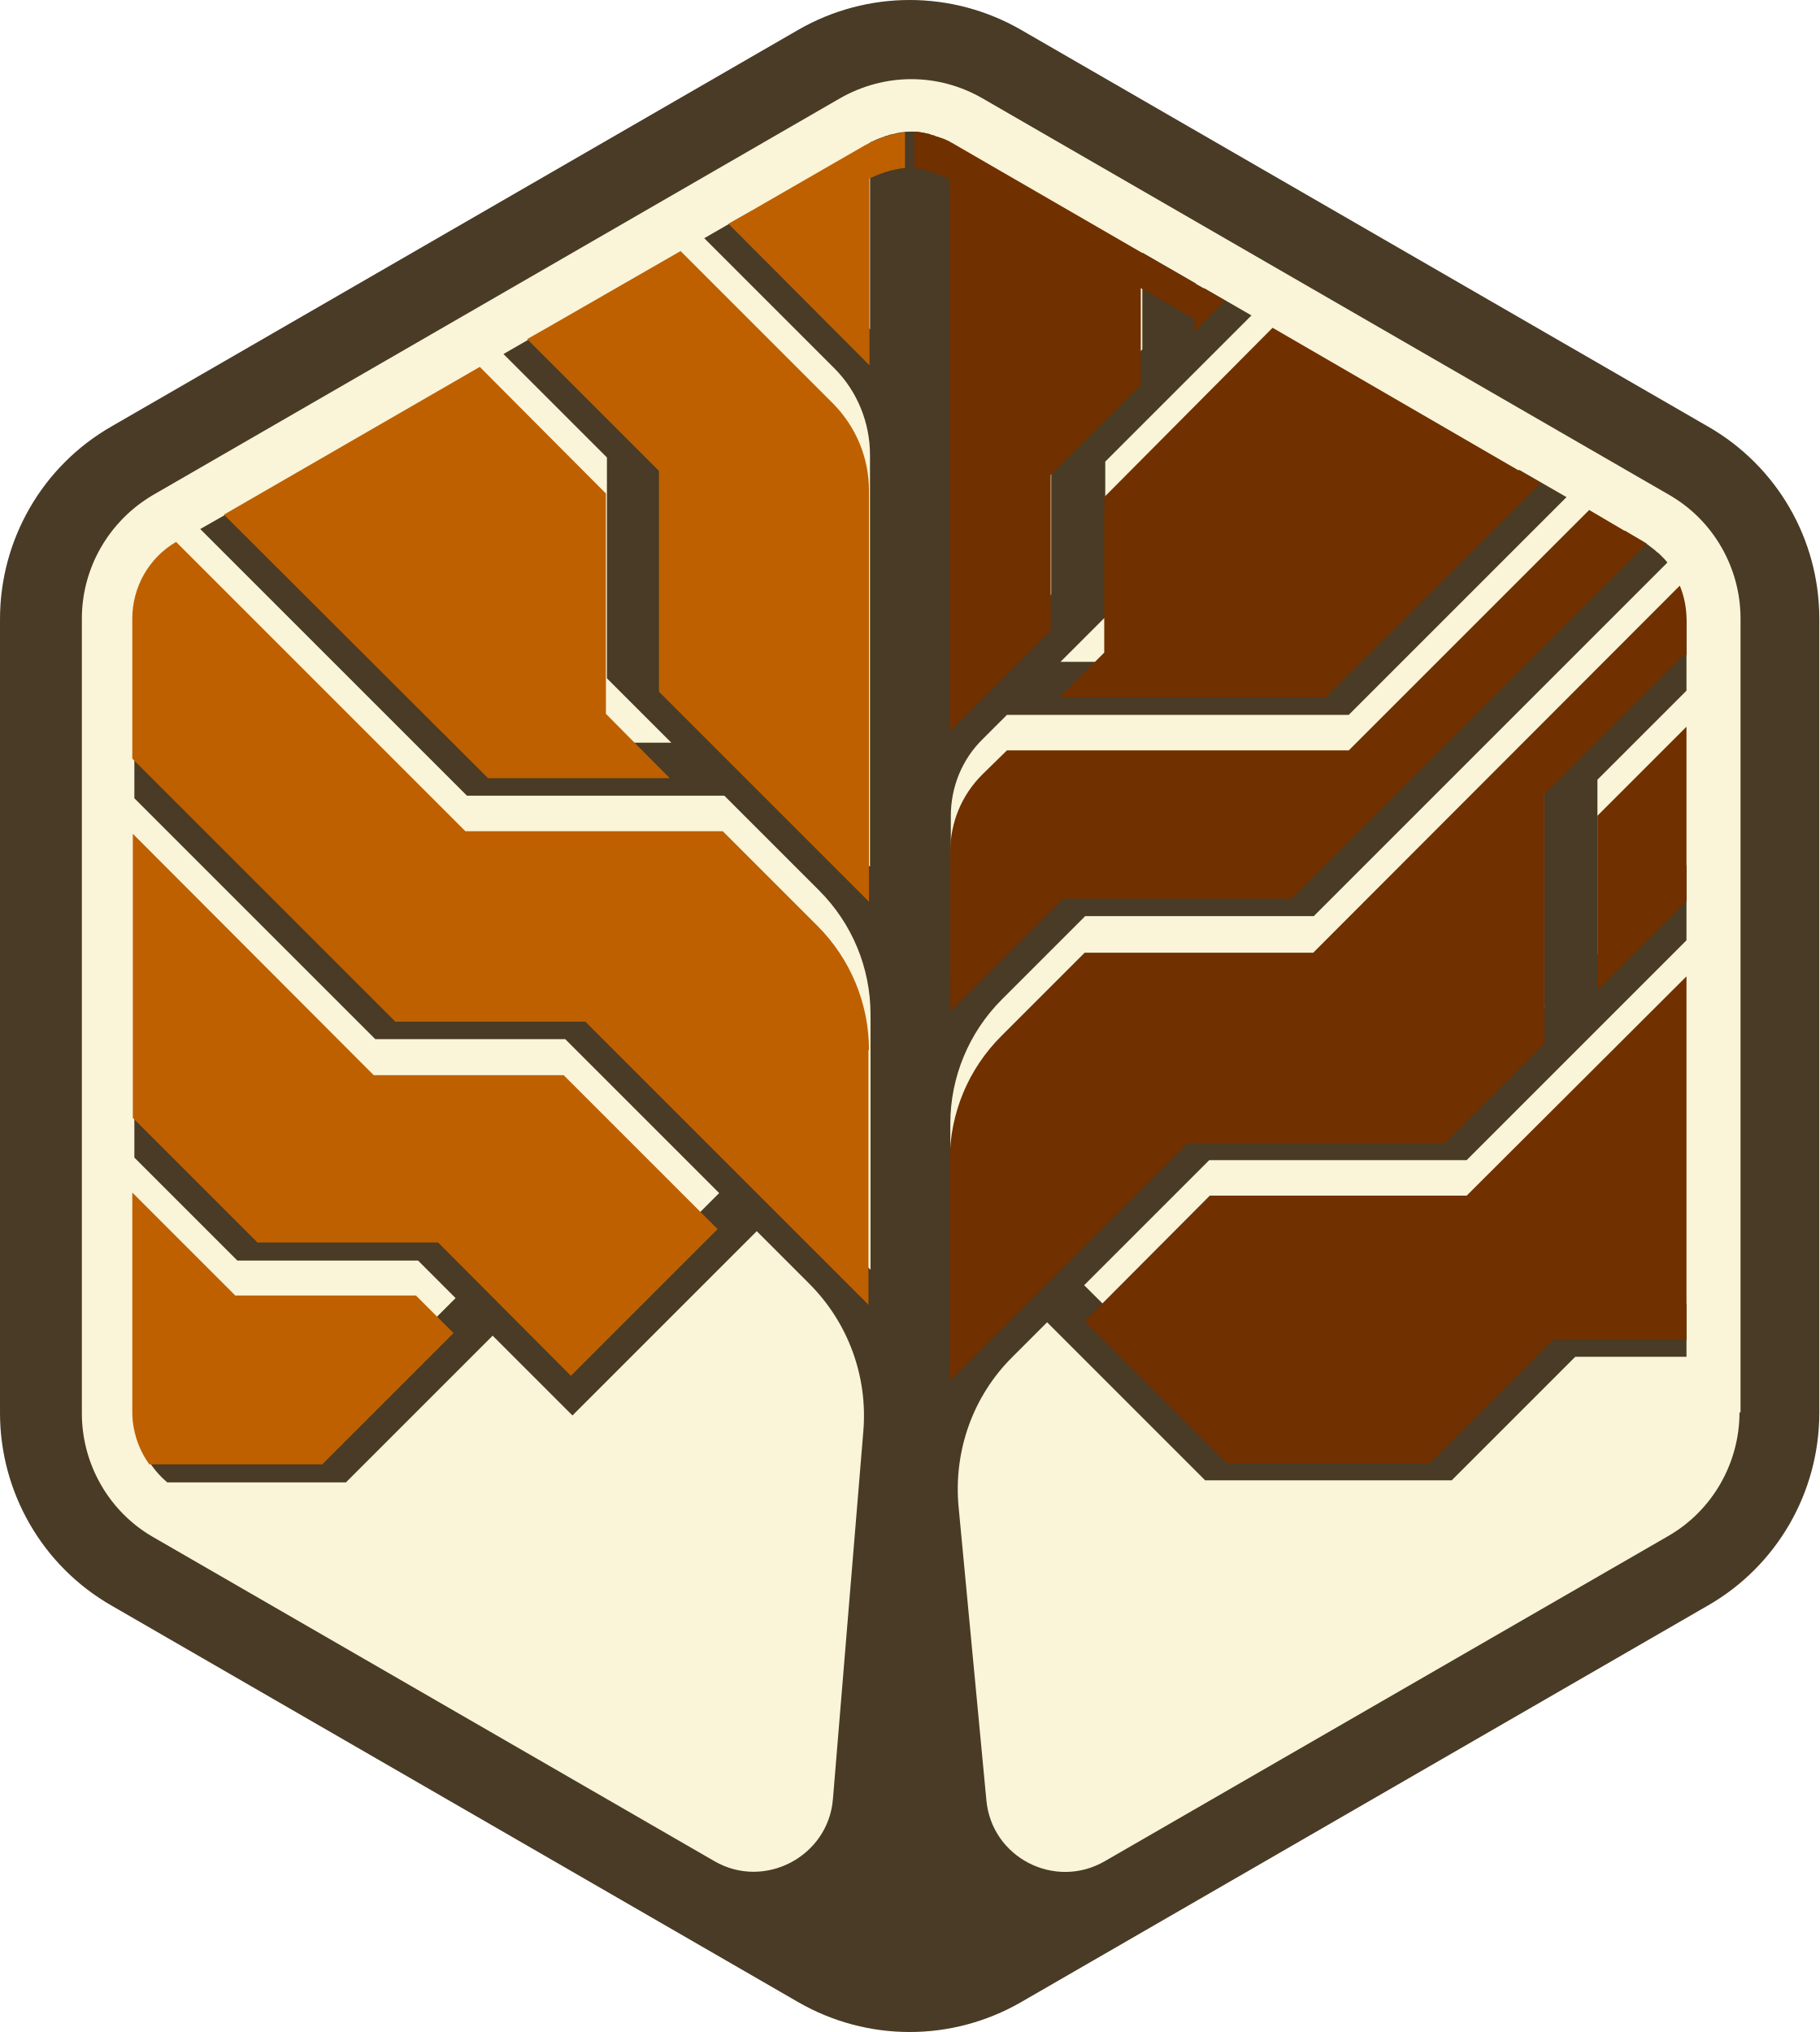
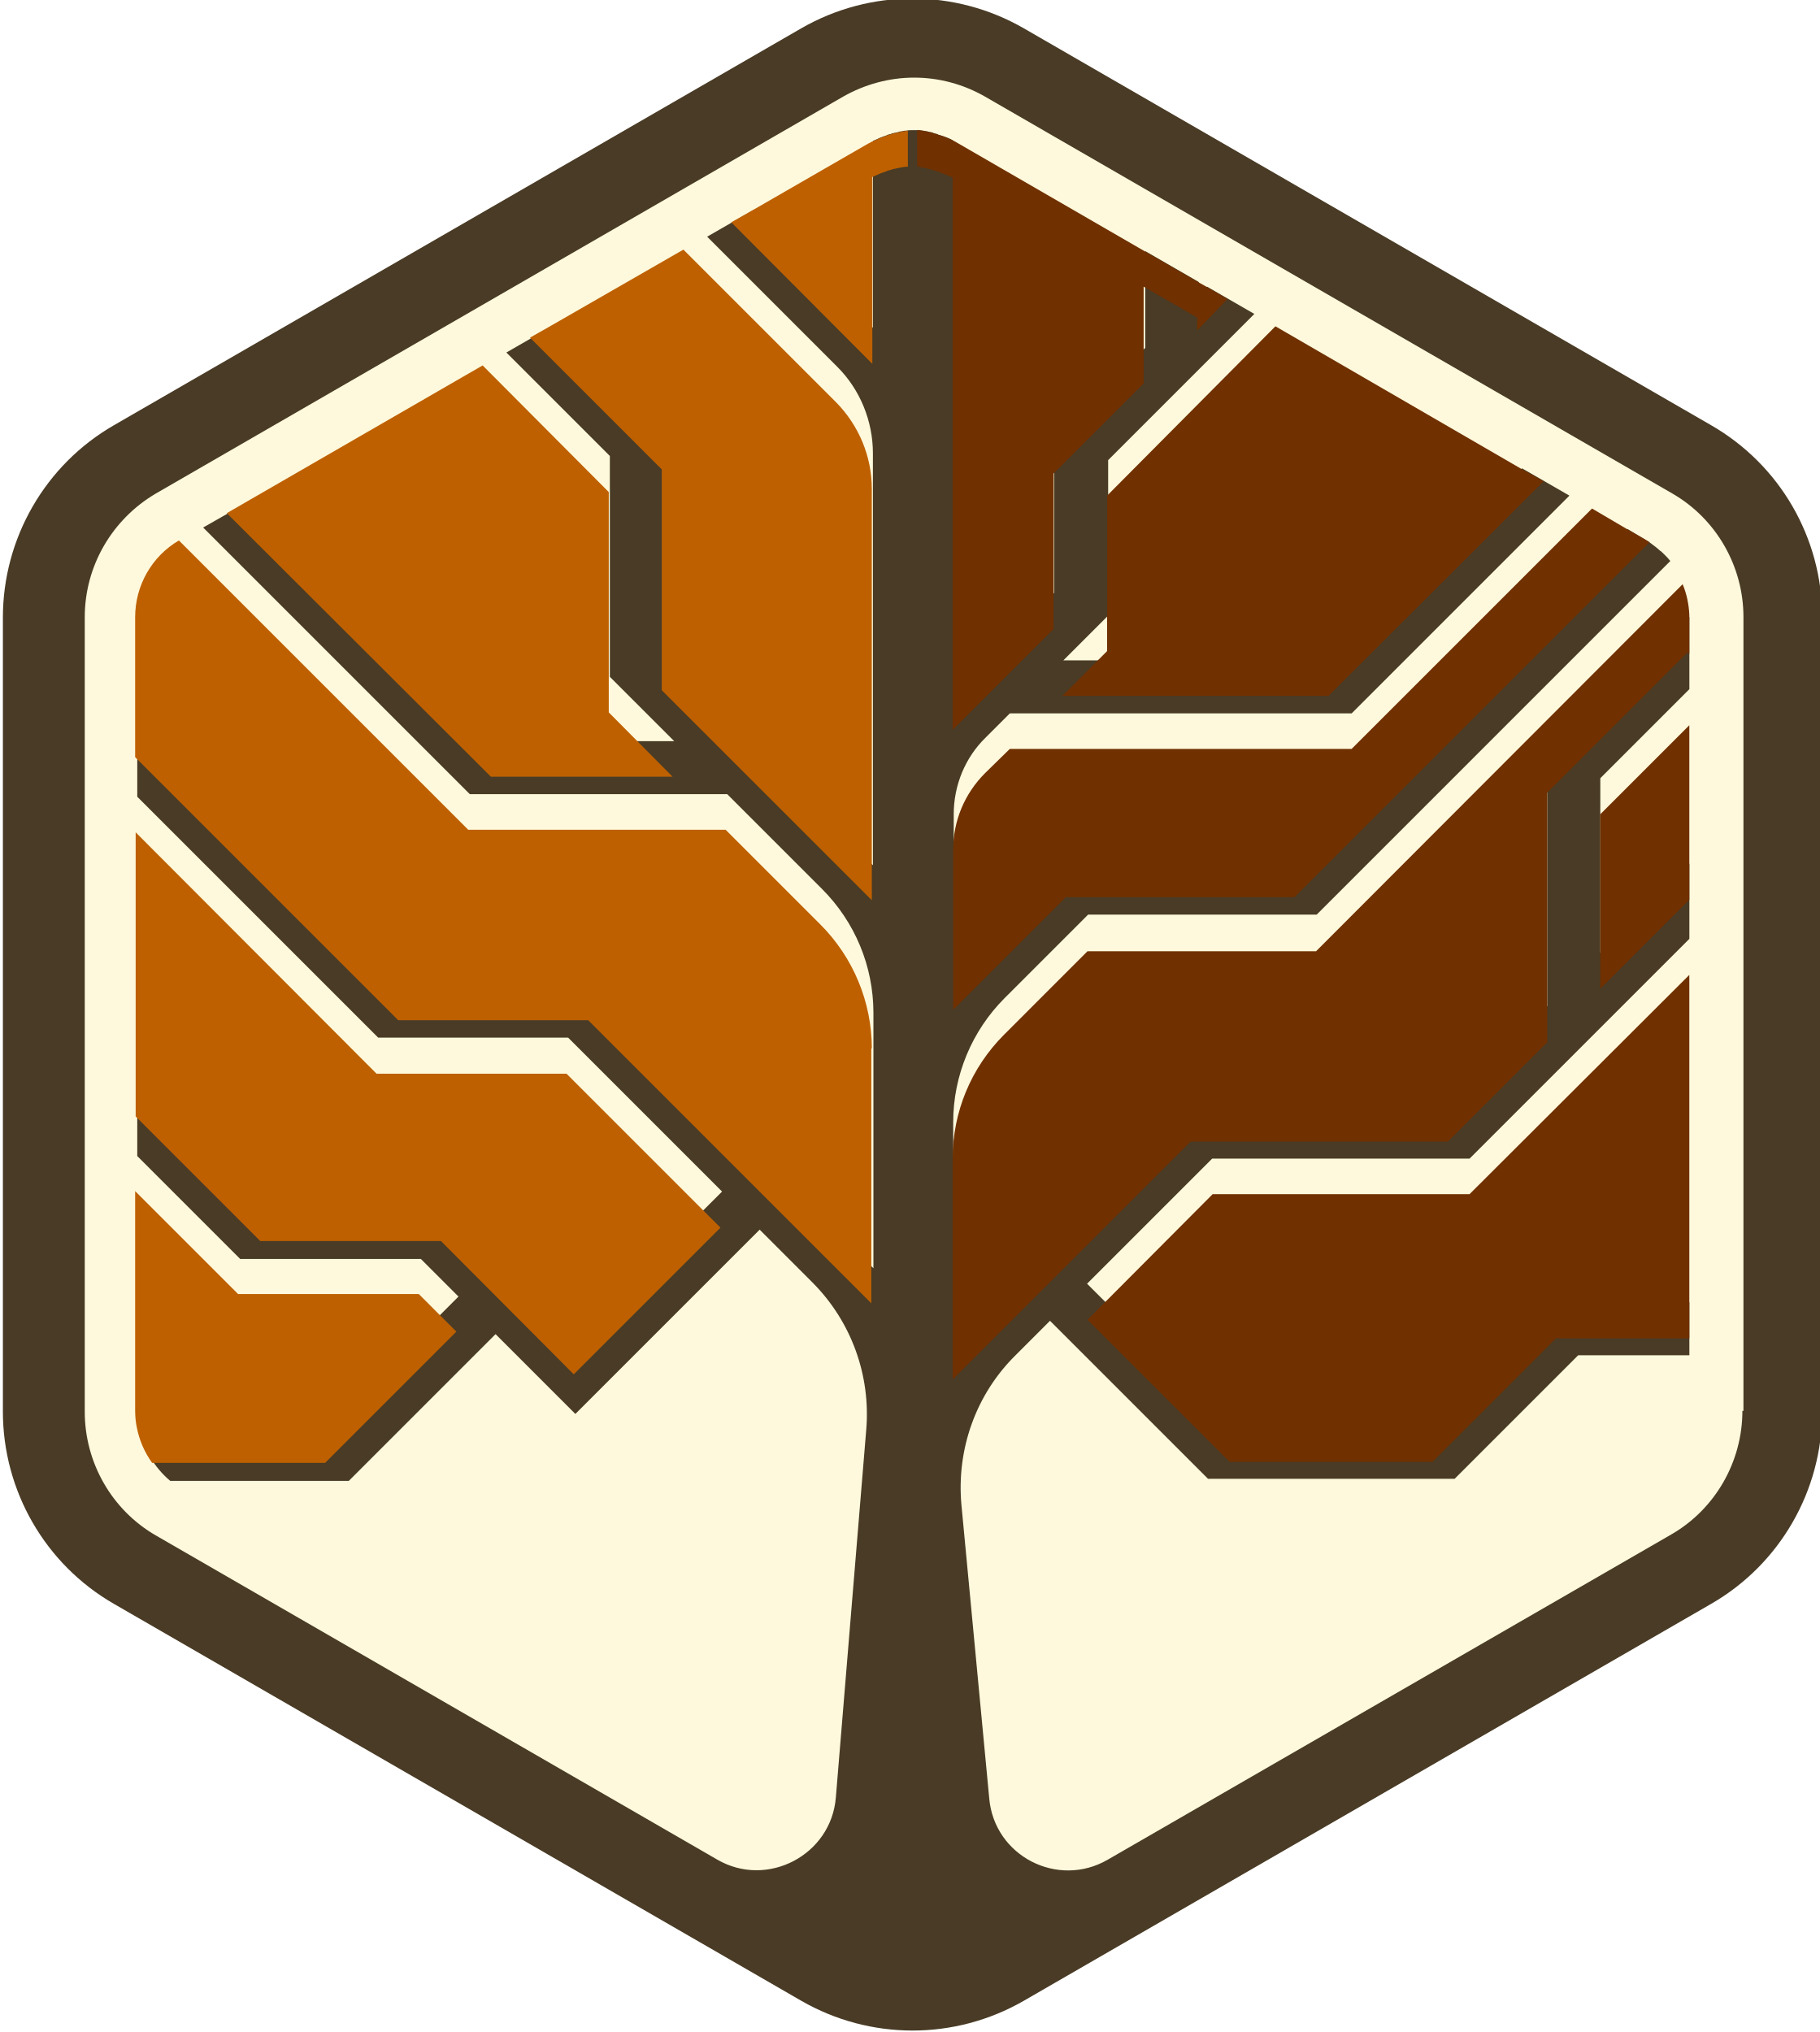
- <svg xmlns="http://www.w3.org/2000/svg" viewBox="0 0 209.705 234.241" version="1.1" id="svg75218">
-   <defs id="defs75215" />
-   <g id="layer1" transform="translate(-0.3286227,0.1686568)">
-     <path style="fill:#493b25;fill-opacity:1;stroke-width:0.593" d="M 197.216,49.009 117.998,3.258 c -7.951,-4.569 -17.683,-4.569 -25.635,0 L 13.146,49.009 C 5.194,53.578 0.329,62.063 0.329,71.202 v 91.501 c 0,9.138 4.866,17.624 12.817,22.193 l 79.218,45.75 c 7.951,4.569 17.683,4.569 25.635,0 l 79.218,-45.75 c 7.951,-4.569 12.817,-13.055 12.817,-22.193 V 71.142 c 0,-9.138 -4.866,-17.564 -12.817,-22.134 z" id="path74575" />
-     <path style="fill:#fef9dc;fill-opacity:0.976;stroke-width:0.593" d="m 200.836,162.643 c 0,5.875 -3.145,11.334 -8.189,14.241 l -64.976,37.502 c -5.756,3.323 -13.055,-0.415 -13.648,-7.061 l -3.204,-33.823 c -0.593,-6.409 1.661,-12.758 6.231,-17.268 l 3.976,-3.976 18.217,18.217 h 28.423 l 14.241,-14.241 h 12.817 v -6.112 h -15.369 l -14.241,14.241 h -23.38 l -16.437,-16.378 14.419,-14.419 h 29.67 l 25.338,-25.338 V 99.566 L 184.458,109.831 V 89.715 l 10.266,-10.266 v -8.307 c -0.119,-0.059 -0.119,-0.059 -0.237,-0.119 l -16.14,16.14 v 28.72 h 0.059 l -11.512,11.571 h -29.67 l -27.355,27.355 v -25.456 c 0,-5.341 2.136,-10.503 5.934,-14.301 l 9.613,-9.613 h 26.347 l 40.766,-40.766 c -0.178,-0.237 -0.415,-0.475 -0.653,-0.712 -0.059,-0.059 -0.119,-0.119 -0.178,-0.178 -0.119,-0.119 -0.237,-0.237 -0.356,-0.297 -0.297,-0.297 -0.653,-0.534 -0.949,-0.771 -0.059,-0.059 -0.178,-0.119 -0.237,-0.178 -0.178,-0.119 -0.297,-0.178 -0.475,-0.297 l -2.077,-1.246 v 0 L 149.27,99.328 H 122.923 L 109.928,112.324 V 93.869 c 0,-3.323 1.305,-6.527 3.679,-8.842 l 2.789,-2.789 h 39.401 l 25.1,-25.1 -5.459,-3.145 -22.134,22.134 h -30.738 l 5.163,-5.163 V 53.044 l 16.852,-16.852 -5.459,-3.145 v 0 l -0.949,0.949 v -1.483 l -1.127,-0.653 -5.044,-2.908 v 11.156 L 121.499,50.433 V 68.353 L 109.869,79.984 V 16.194 c -0.534,-0.297 -1.068,-0.475 -1.661,-0.653 -0.059,0 -0.059,0 -0.119,-0.059 -0.119,-0.059 -0.297,-0.059 -0.415,-0.119 -0.059,0 -0.059,0 -0.119,-0.059 -0.178,-0.059 -0.356,-0.059 -0.534,-0.119 -0.178,-0.059 -0.415,-0.059 -0.593,-0.119 -0.178,0 -0.356,-0.059 -0.534,-0.059 -0.237,0 -0.475,0 -0.712,0 -0.237,0 -0.475,0 -0.712,0.059 -0.119,0 -0.297,0 -0.415,0.059 -0.178,0 -0.415,0.059 -0.593,0.119 -0.178,0.059 -0.356,0.059 -0.534,0.119 -0.059,0 -0.119,0 -0.178,0.059 -0.119,0.059 -0.297,0.059 -0.415,0.119 -0.059,0 -0.059,0 -0.119,0.059 -0.356,0.119 -0.712,0.237 -1.068,0.415 -0.178,0.059 -0.356,0.178 -0.534,0.237 v 0 21.54 L 86.964,24.146 81.505,27.291 96.517,42.303 c 2.611,2.611 4.094,6.231 4.094,9.969 V 99.744 L 76.401,75.533 V 50.077 L 63.822,37.497 58.362,40.642 70.289,52.569 v 25.456 l 7.417,7.417 H 56.701 l -27.771,-27.771 -5.519,3.145 30.738,30.738 h 29.67 l 10.918,10.918 c 3.798,3.798 5.934,8.901 5.934,14.301 v 29.432 L 68.035,113.57 H 46.138 L 15.816,83.247 v 8.604 l 27.771,27.771 h 21.896 l 17.742,17.742 -16.912,16.912 -15.309,-15.309 H 30.176 L 15.816,124.607 v 8.664 l 11.868,11.868 h 20.828 l 4.332,4.332 -15.131,15.131 H 16.053 c 0.415,2.374 1.721,4.569 3.56,6.112 h 20.591 l 16.912,-16.912 9.198,9.198 21.243,-21.243 6.053,6.053 c 4.51,4.51 6.765,10.74 6.231,17.03 l -3.501,42.368 c -0.534,6.646 -7.892,10.503 -13.648,7.18 L 17.952,177.003 C 12.909,174.096 9.764,168.636 9.764,162.762 V 71.142 c 0,-5.875 3.145,-11.274 8.189,-14.241 l 79.218,-45.75 c 2.492,-1.424 5.341,-2.196 8.189,-2.196 2.908,0 5.697,0.771 8.189,2.196 l 79.218,45.75 c 5.044,2.908 8.189,8.367 8.189,14.241 v 91.501 z" id="path75434" />
-     <g id="g74557" transform="matrix(0.5933915,0,0,0.5933915,-51.17776,-303.9406)" style="fill:#703000;fill-opacity:1">
-       <polygon fill="#46a368" points="414.4,687 414.4,653.1 397.1,670.4 397.1,704.3 " id="polygon74545" style="fill:#703000;fill-opacity:1" />
-       <path fill="#46a368" d="M 271.4,780.1 317.5,734 h 50 l 19.4,-19.4 h -0.1 V 666.2 L 414,639 c 0.2,0.1 0.2,0.1 0.4,0.2 v -7 c 0,-0.2 0,-0.4 0,-0.6 -0.1,-2 -0.5,-4 -1.3,-5.9 L 341.9,697 h -44.4 l -16.2,16.2 c -6.4,6.4 -10,15 -10,24.1 v 42.8 z" id="path74547" style="fill:#703000;fill-opacity:1" />
-       <path fill="#46a368" d="m 277.6,662.4 c -4,4 -6.2,9.3 -6.2,14.9 v 31.1 l 21.9,-21.9 h 44.4 l 69,-69 c 0,0 0,0 -0.1,0 -0.3,-0.2 -0.5,-0.3 -0.8,-0.5 l -3.5,-2 -6.8,-4 -46.7,46.7 h -66.4 z" id="path74549" style="fill:#703000;fill-opacity:1" />
-       <polygon fill="#46a368" points="381.6,603.2 334,575.6 301.3,608.5 301.3,638.7 292.6,647.4 344.3,647.4 386.1,605.7 " id="polygon74551" style="fill:#703000;fill-opacity:1" />
-       <path fill="#46a368" d="m 265.5,544.8 c 0.3,0 0.7,0.1 1,0.2 0.3,0.1 0.6,0.1 0.9,0.2 0.1,0 0.1,0 0.2,0.1 0.2,0.1 0.5,0.1 0.7,0.2 0.1,0 0.1,0 0.2,0.1 0.9,0.3 1.9,0.7 2.8,1.1 V 654 l 19.6,-19.6 v -30.2 l 17.5,-17.5 v -18.8 l 8.5,4.9 1.9,1.1 v 2.5 l 5.9,-6.1 -4.3,-2.5 -1.6,-0.9 -1.9,-1.1 -8.5,-4.9 v 0 l -36.3,-21 c -0.3,-0.2 -0.5,-0.3 -0.8,-0.4 -0.9,-0.5 -1.8,-0.8 -2.8,-1.1 -0.1,0 -0.1,0 -0.2,-0.1 -0.2,-0.1 -0.5,-0.1 -0.7,-0.2 -0.1,0 -0.1,0 -0.2,-0.1 -0.3,-0.1 -0.6,-0.1 -0.9,-0.2 -0.3,-0.1 -0.7,-0.1 -1,-0.2 -0.3,0 -0.6,-0.1 -0.9,-0.1 -0.1,0 -0.1,0 -0.2,0 v 7 c 0.1,0 0.1,0 0.2,0 0.3,0.2 0.6,0.2 0.9,0.3 z" id="path74553" style="fill:#703000;fill-opacity:1" />
-       <polygon fill="#46a368" points="325.1,796.2 364.5,796.2 388.5,772.2 414.4,772.2 414.4,701.6 371.7,744.2 321.8,744.2 297.5,768.6 " id="polygon74555" style="fill:#703000;fill-opacity:1" />
+ <svg xmlns="http://www.w3.org/2000/svg" version="1.1" viewBox="0 0 209.7 234.24">
+   <g>
+     <path d="m197.22 49.009-79.218-45.75c-7.951-4.569-17.683-4.569-25.635 0l-79.218 45.75c-7.951 4.569-12.817 13.055-12.817 22.193v91.501c0 9.138 4.866 17.624 12.817 22.193l79.218 45.75c7.951 4.569 17.683 4.569 25.635 0l79.218-45.75c7.951-4.569 12.817-13.055 12.817-22.193v-91.56c0-9.138-4.866-17.564-12.817-22.134z" style="fill:#493b25;stroke-width:.6" />
+     <path d="m200.84 162.64c0 5.875-3.145 11.334-8.189 14.241l-64.976 37.502c-5.756 3.323-13.055-0.415-13.648-7.061l-3.204-33.823c-0.593-6.409 1.661-12.758 6.231-17.268l3.976-3.976 18.217 18.217h28.423l14.241-14.241h12.817v-6.112h-15.369l-14.241 14.241h-23.38l-16.437-16.378 14.419-14.419h29.67l25.338-25.338v-8.664l-10.266 10.266v-20.116l10.266-10.266v-8.307c-0.119-0.059-0.119-0.059-0.237-0.119l-16.14 16.14v28.72h0.059l-11.512 11.571h-29.67l-27.355 27.355v-25.456c0-5.34 2.136-10.503 5.934-14.301l9.613-9.613h26.347l40.766-40.766c-0.178-0.237-0.415-0.475-0.653-0.712-0.059-0.059-0.119-0.119-0.178-0.178-0.119-0.119-0.237-0.237-0.356-0.297-0.297-0.297-0.653-0.534-0.949-0.771-0.059-0.059-0.178-0.119-0.237-0.178-0.178-0.119-0.297-0.178-0.475-0.297l-2.077-1.246-38.333 38.333h-26.347l-12.995 12.995v-18.454c0-3.323 1.306-6.527 3.679-8.841l2.789-2.789h39.401l25.1-25.1-5.459-3.145-22.134 22.134h-30.738l5.162-5.162v-17.92l16.852-16.852-5.459-3.145-0.949 0.949v-1.484l-1.127-0.653-5.044-2.908v11.156l-10.503 10.325v17.92l-11.63 11.63v-63.79c-0.534-0.297-1.068-0.475-1.661-0.653-0.059 0-0.059 0-0.119-0.059-0.119-0.059-0.297-0.059-0.415-0.119-0.059 0-0.059 0-0.119-0.059-0.178-0.059-0.356-0.059-0.534-0.119-0.178-0.059-0.415-0.059-0.593-0.119-0.178 0-0.356-0.059-0.534-0.059h-0.712c-0.237 0-0.475 0-0.712 0.059-0.119 0-0.297 0-0.415 0.059-0.178 0-0.415 0.059-0.593 0.119-0.178 0.059-0.356 0.059-0.534 0.119-0.059 0-0.119 0-0.178 0.059-0.119 0.059-0.297 0.059-0.415 0.119-0.059 0-0.059 0-0.119 0.059-0.356 0.119-0.712 0.237-1.068 0.415-0.178 0.059-0.356 0.178-0.534 0.237v21.54l-13.648-13.648-5.459 3.145 15.013 15.013c2.611 2.611 4.094 6.231 4.094 9.969v47.471l-24.21-24.21v-25.456l-12.58-12.58-5.459 3.145 11.927 11.927v25.456l7.417 7.417h-21.006l-27.771-27.771-5.519 3.145 30.738 30.738h29.67l10.918 10.918c3.798 3.798 5.934 8.901 5.934 14.301v29.432l-32.637-32.637h-21.896l-30.322-30.322v8.604l27.771 27.771h21.896l17.742 17.742-16.912 16.912-15.31-15.31h-20.828l-14.36-14.36v8.664l11.868 11.868h20.828l4.332 4.332-15.131 15.131h-21.659c0.415 2.374 1.721 4.569 3.56 6.112h20.591l16.912-16.912 9.198 9.198 21.243-21.243 6.053 6.053c4.51 4.51 6.765 10.74 6.231 17.03l-3.501 42.368c-0.534 6.646-7.892 10.503-13.648 7.18l-64.739-37.384c-5.044-2.908-8.189-8.367-8.189-14.241v-91.62c0-5.875 3.145-11.274 8.189-14.241l79.218-45.75c2.492-1.424 5.34-2.196 8.189-2.196 2.908 0 5.697 0.771 8.189 2.196l79.218 45.75c5.044 2.908 8.189 8.367 8.189 14.241v91.501z" style="fill:#fef9dc;stroke-width:.6" />
+     <g transform="matrix(.59339 0 0 .59339 -51.178 -303.94)" style="fill:#703000">
+       <polygon points="414.4 687 414.4 653.1 397.1 670.4 397.1 704.3" />
+       <path d="m271.4 780.1 46.1-46.1h50l19.4-19.4h-0.1v-48.4l27.2-27.2 0.4 0.2v-7-0.6c-0.1-2-0.5-4-1.3-5.9l-71.2 71.3h-44.4l-16.2 16.2c-6.4 6.4-10 15-10 24.1v42.8z" />
+       <path d="m277.6 662.4c-4 4-6.2 9.3-6.2 14.9v31.1l21.9-21.9h44.4l69-69h-0.1c-0.3-0.2-0.5-0.3-0.8-0.5l-3.5-2-6.8-4-46.7 46.7h-66.4z" />
+       <polygon points="381.6 603.2 334 575.6 301.3 608.5 301.3 638.7 292.6 647.4 344.3 647.4 386.1 605.7" />
+       <path d="m265.5 544.8c0.3 0 0.7 0.1 1 0.2s0.6 0.1 0.9 0.2c0.1 0 0.1 0 0.2 0.1 0.2 0.1 0.5 0.1 0.7 0.2 0.1 0 0.1 0 0.2 0.1 0.9 0.3 1.9 0.7 2.8 1.1v107.3l19.6-19.6v-30.2l17.5-17.5v-18.8l8.5 4.9 1.9 1.1v2.5l5.9-6.1-4.3-2.5-1.6-0.9-1.9-1.1-8.5-4.9-36.3-21c-0.3-0.2-0.5-0.3-0.8-0.4-0.9-0.5-1.8-0.8-2.8-1.1-0.1 0-0.1 0-0.2-0.1-0.2-0.1-0.5-0.1-0.7-0.2-0.1 0-0.1 0-0.2-0.1-0.3-0.1-0.6-0.1-0.9-0.2s-0.7-0.1-1-0.2c-0.3 0-0.6-0.1-0.9-0.1h-0.2v7h0.2c0.3 0.2 0.6 0.2 0.9 0.3z" />
+       <polygon points="325.1 796.2 364.5 796.2 388.5 772.2 414.4 772.2 414.4 701.6 371.7 744.2 321.8 744.2 297.5 768.6" />
    </g>
-     <g id="g74571" transform="matrix(0.5933915,0,0,0.5933915,-51.17776,-303.9406)" style="fill:#be6000;fill-opacity:1">
-       <polygon fill="#98cb50" points="112.6,729.1 136.8,753.3 171.9,753.3 197.7,779.2 226.2,750.7 196.3,720.8 159.4,720.8 112.6,673.9 " id="polygon74559" style="fill:#be6000;fill-opacity:1" />
-       <path fill="#98cb50" d="m 255.6,715.9 c 0,-9 -3.6,-17.7 -10,-24.1 l -18.4,-18.4 h -50 L 121,617.2 c -5.3,3.1 -8.5,8.8 -8.5,14.9 v 27.2 l 51.1,51.1 h 36.9 l 55,55 v -49.5 z" id="path74561" style="fill:#be6000;fill-opacity:1" />
-       <path fill="#98cb50" d="m 261.5,537.8 c -0.3,0 -0.7,0.1 -1,0.2 -0.3,0.1 -0.6,0.1 -0.9,0.2 -0.1,0 -0.2,0 -0.3,0.1 -0.2,0.1 -0.5,0.1 -0.7,0.2 -0.1,0 -0.1,0 -0.2,0.1 -0.6,0.2 -1.2,0.4 -1.8,0.7 -0.3,0.1 -0.6,0.3 -0.9,0.4 v 0 c -0.3,0.1 -0.5,0.3 -0.8,0.4 l -22.2,12.8 -4.4,2.5 27.4,27.5 v -36.3 0 c 0.3,-0.1 0.6,-0.3 0.9,-0.4 0.6,-0.3 1.2,-0.5 1.8,-0.7 0.1,0 0.1,0 0.2,-0.1 0.2,-0.1 0.5,-0.1 0.7,-0.2 0.1,0 0.2,-0.1 0.3,-0.1 0.3,-0.1 0.6,-0.1 0.9,-0.2 0.3,-0.1 0.7,-0.1 1,-0.2 0.2,0 0.5,-0.1 0.7,-0.1 0.1,0 0.2,0 0.4,0 v -7 c -0.1,0 -0.1,0 -0.2,0 -0.3,0.1 -0.6,0.1 -0.9,0.2 z" id="path74563" style="fill:#be6000;fill-opacity:1" />
-       <polygon fill="#98cb50" points="204.5,607.8 180,583.2 134.8,609.3 130.3,611.9 181.6,663.1 216.9,663.1 204.5,650.6 " id="polygon74565" style="fill:#be6000;fill-opacity:1" />
-       <path fill="#98cb50" d="m 115.8,796.4 h 33.6 l 25.5,-25.5 -7.3,-7.3 h -35.1 l -20,-20 v 42.7 c 0,1 0.1,2.1 0.3,3.1 0.5,2.6 1.5,4.9 3,7 z" id="path74567" style="fill:#be6000;fill-opacity:1" />
-       <path fill="#98cb50" d="m 255.6,607.2 c 0,-6.3 -2.5,-12.3 -6.9,-16.8 l -29.7,-29.7 -25.4,14.6 -4.4,2.5 25.6,25.6 v 42.9 l 40.8,40.8 z" id="path74569" style="fill:#be6000;fill-opacity:1" />
+     <g transform="matrix(.59339 0 0 .59339 -51.178 -303.94)" style="fill:#BE6000">
+       <polygon points="112.6 729.1 136.8 753.3 171.9 753.3 197.7 779.2 226.2 750.7 196.3 720.8 159.4 720.8 112.6 673.9" />
+       <path d="m255.6 715.9c0-9-3.6-17.7-10-24.1l-18.4-18.4h-50l-56.2-56.2c-5.3 3.1-8.5 8.8-8.5 14.9v27.2l51.1 51.1h36.9l55 55v-49.5z" />
+       <path d="m261.5 537.8c-0.3 0-0.7 0.1-1 0.2s-0.6 0.1-0.9 0.2c-0.1 0-0.2 0-0.3 0.1-0.2 0.1-0.5 0.1-0.7 0.2-0.1 0-0.1 0-0.2 0.1-0.6 0.2-1.2 0.4-1.8 0.7-0.3 0.1-0.6 0.3-0.9 0.4s-0.5 0.3-0.8 0.4l-22.2 12.8-4.4 2.5 27.4 27.5v-36.3c0.3-0.1 0.6-0.3 0.9-0.4 0.6-0.3 1.2-0.5 1.8-0.7 0.1 0 0.1 0 0.2-0.1 0.2-0.1 0.5-0.1 0.7-0.2 0.1 0 0.2-0.1 0.3-0.1 0.3-0.1 0.6-0.1 0.9-0.2s0.7-0.1 1-0.2c0.2 0 0.5-0.1 0.7-0.1h0.4v-7h-0.2c-0.3 0.1-0.6 0.1-0.9 0.2z" />
+       <polygon points="204.5 607.8 180 583.2 134.8 609.3 130.3 611.9 181.6 663.1 216.9 663.1 204.5 650.6" />
+       <path d="m115.8 796.4h33.6l25.5-25.5-7.3-7.3h-35.1l-20-20v42.7c0 1 0.1 2.1 0.3 3.1 0.5 2.6 1.5 4.9 3 7z" />
+       <path d="m255.6 607.2c0-6.3-2.5-12.3-6.9-16.8l-29.7-29.7-25.4 14.6-4.4 2.5 25.6 25.6v42.9l40.8 40.8z" />
    </g>
  </g>
</svg>
